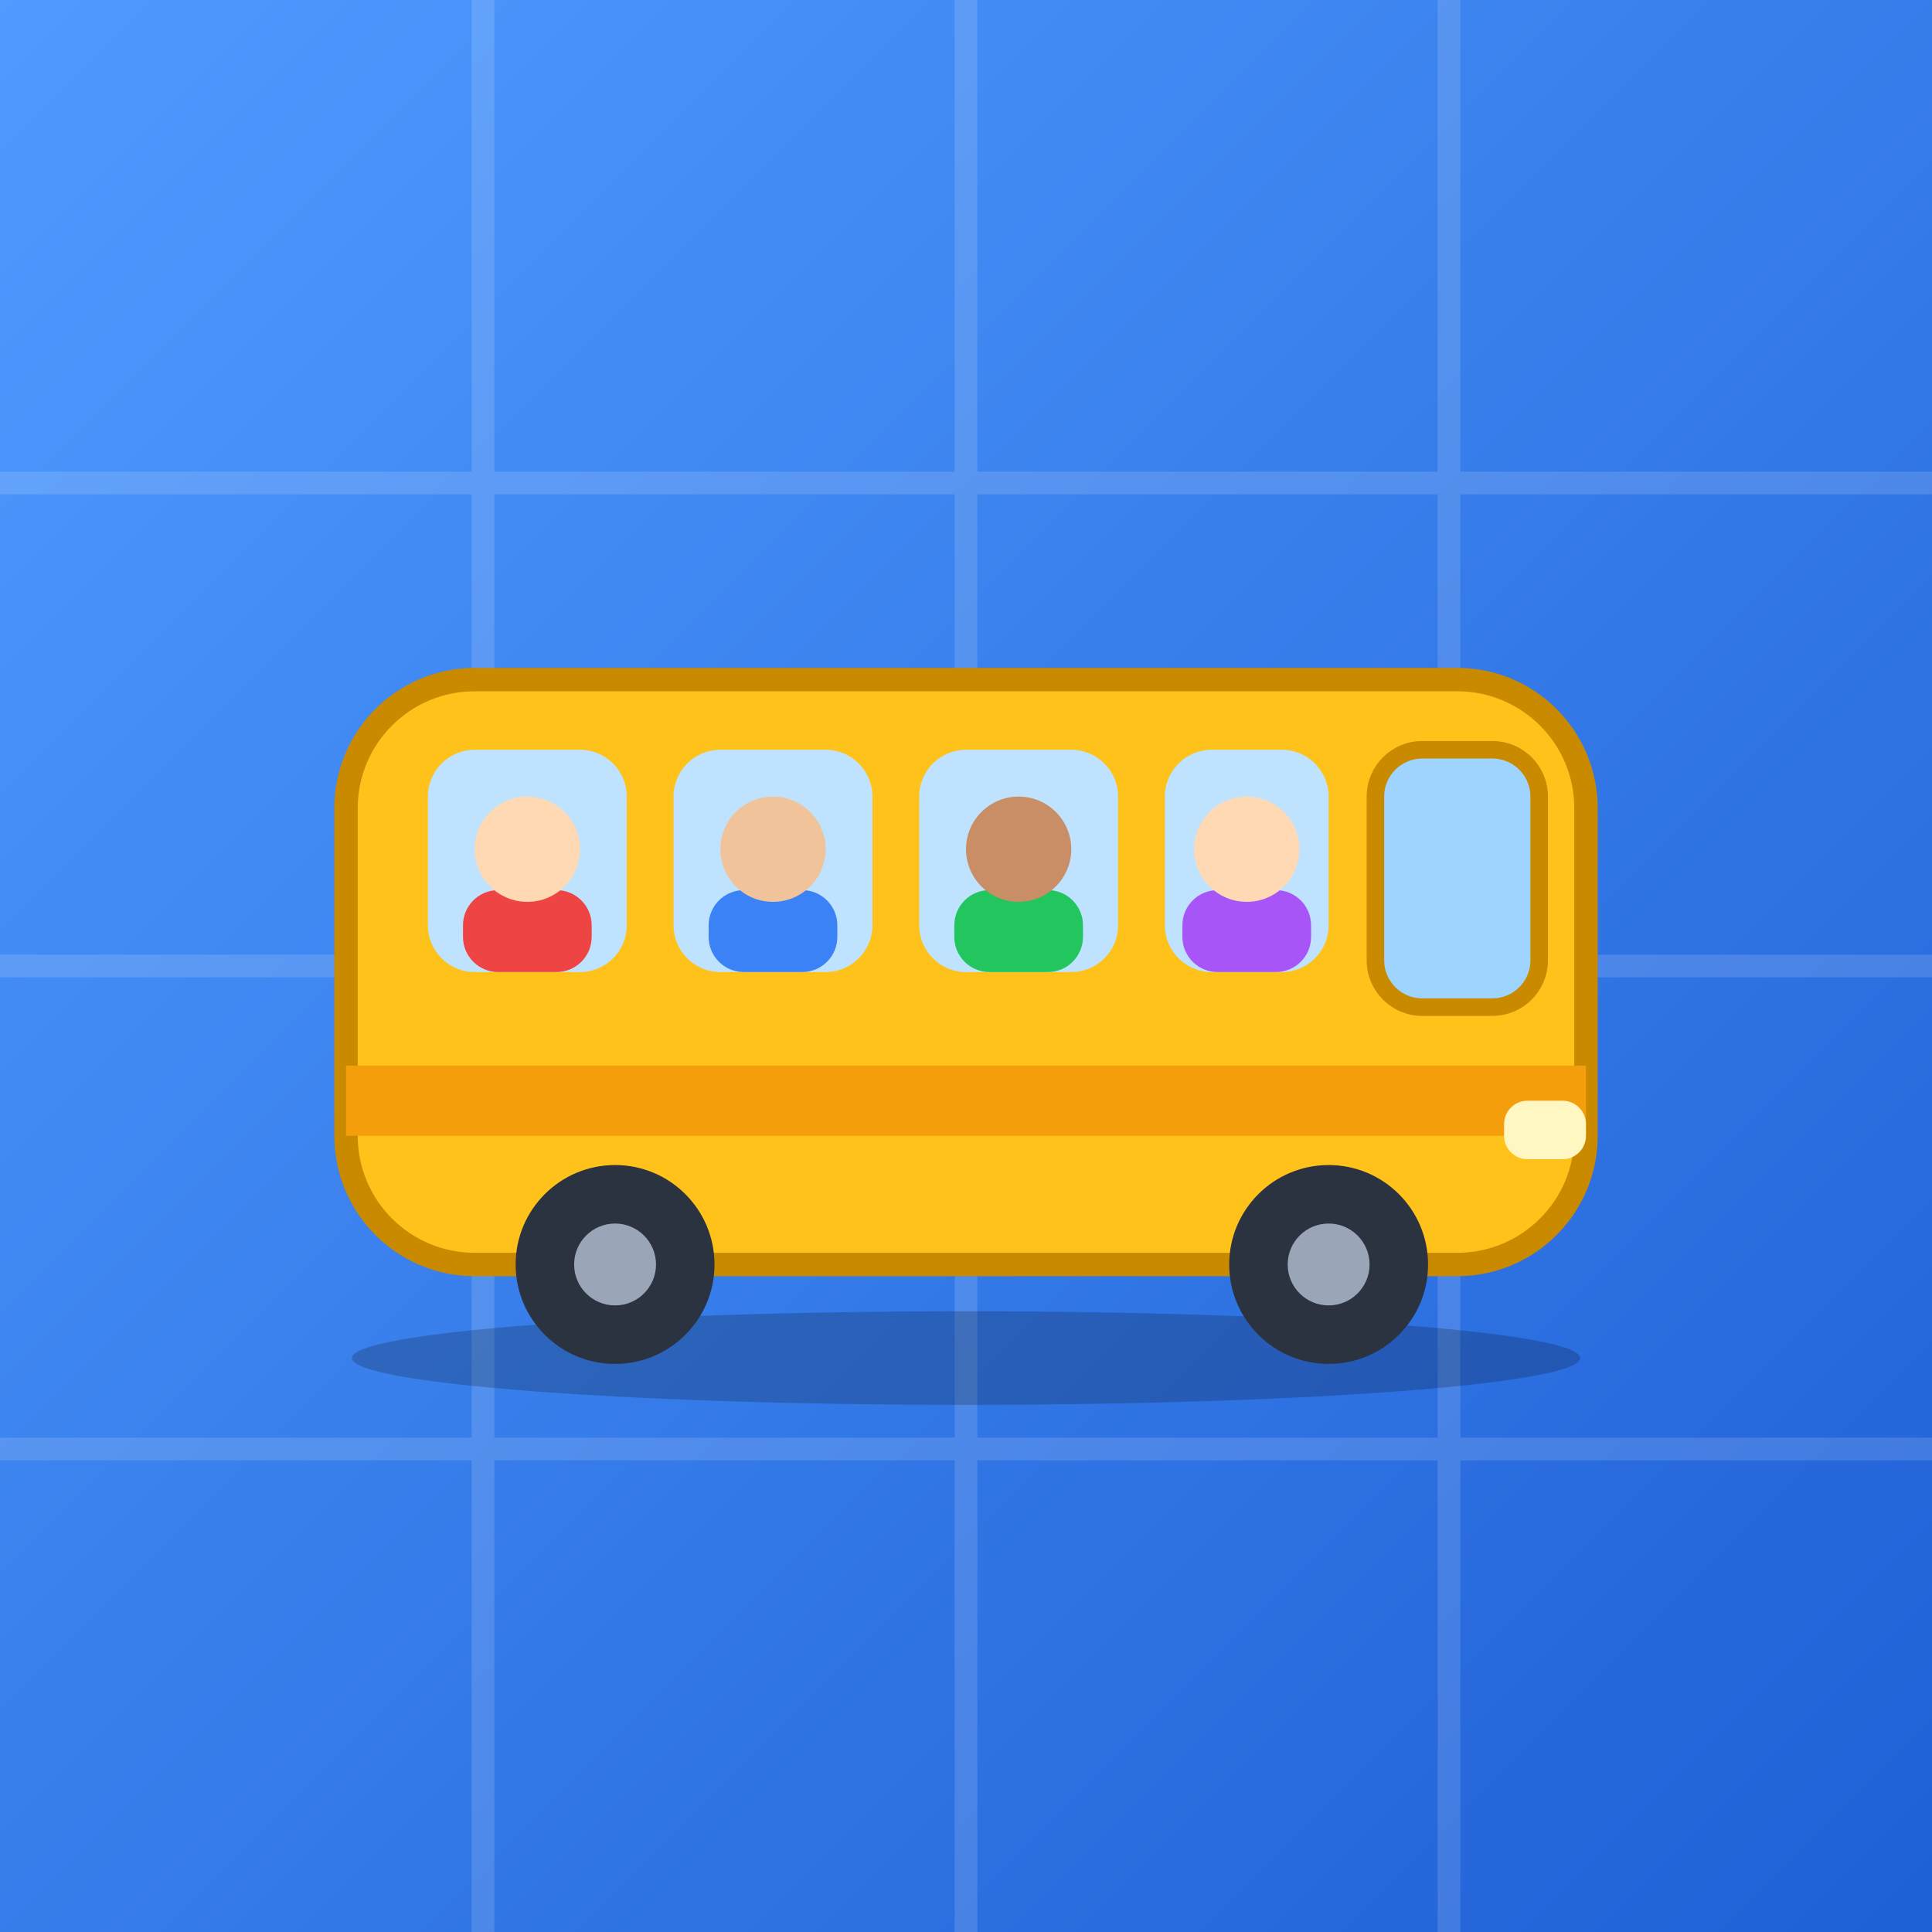
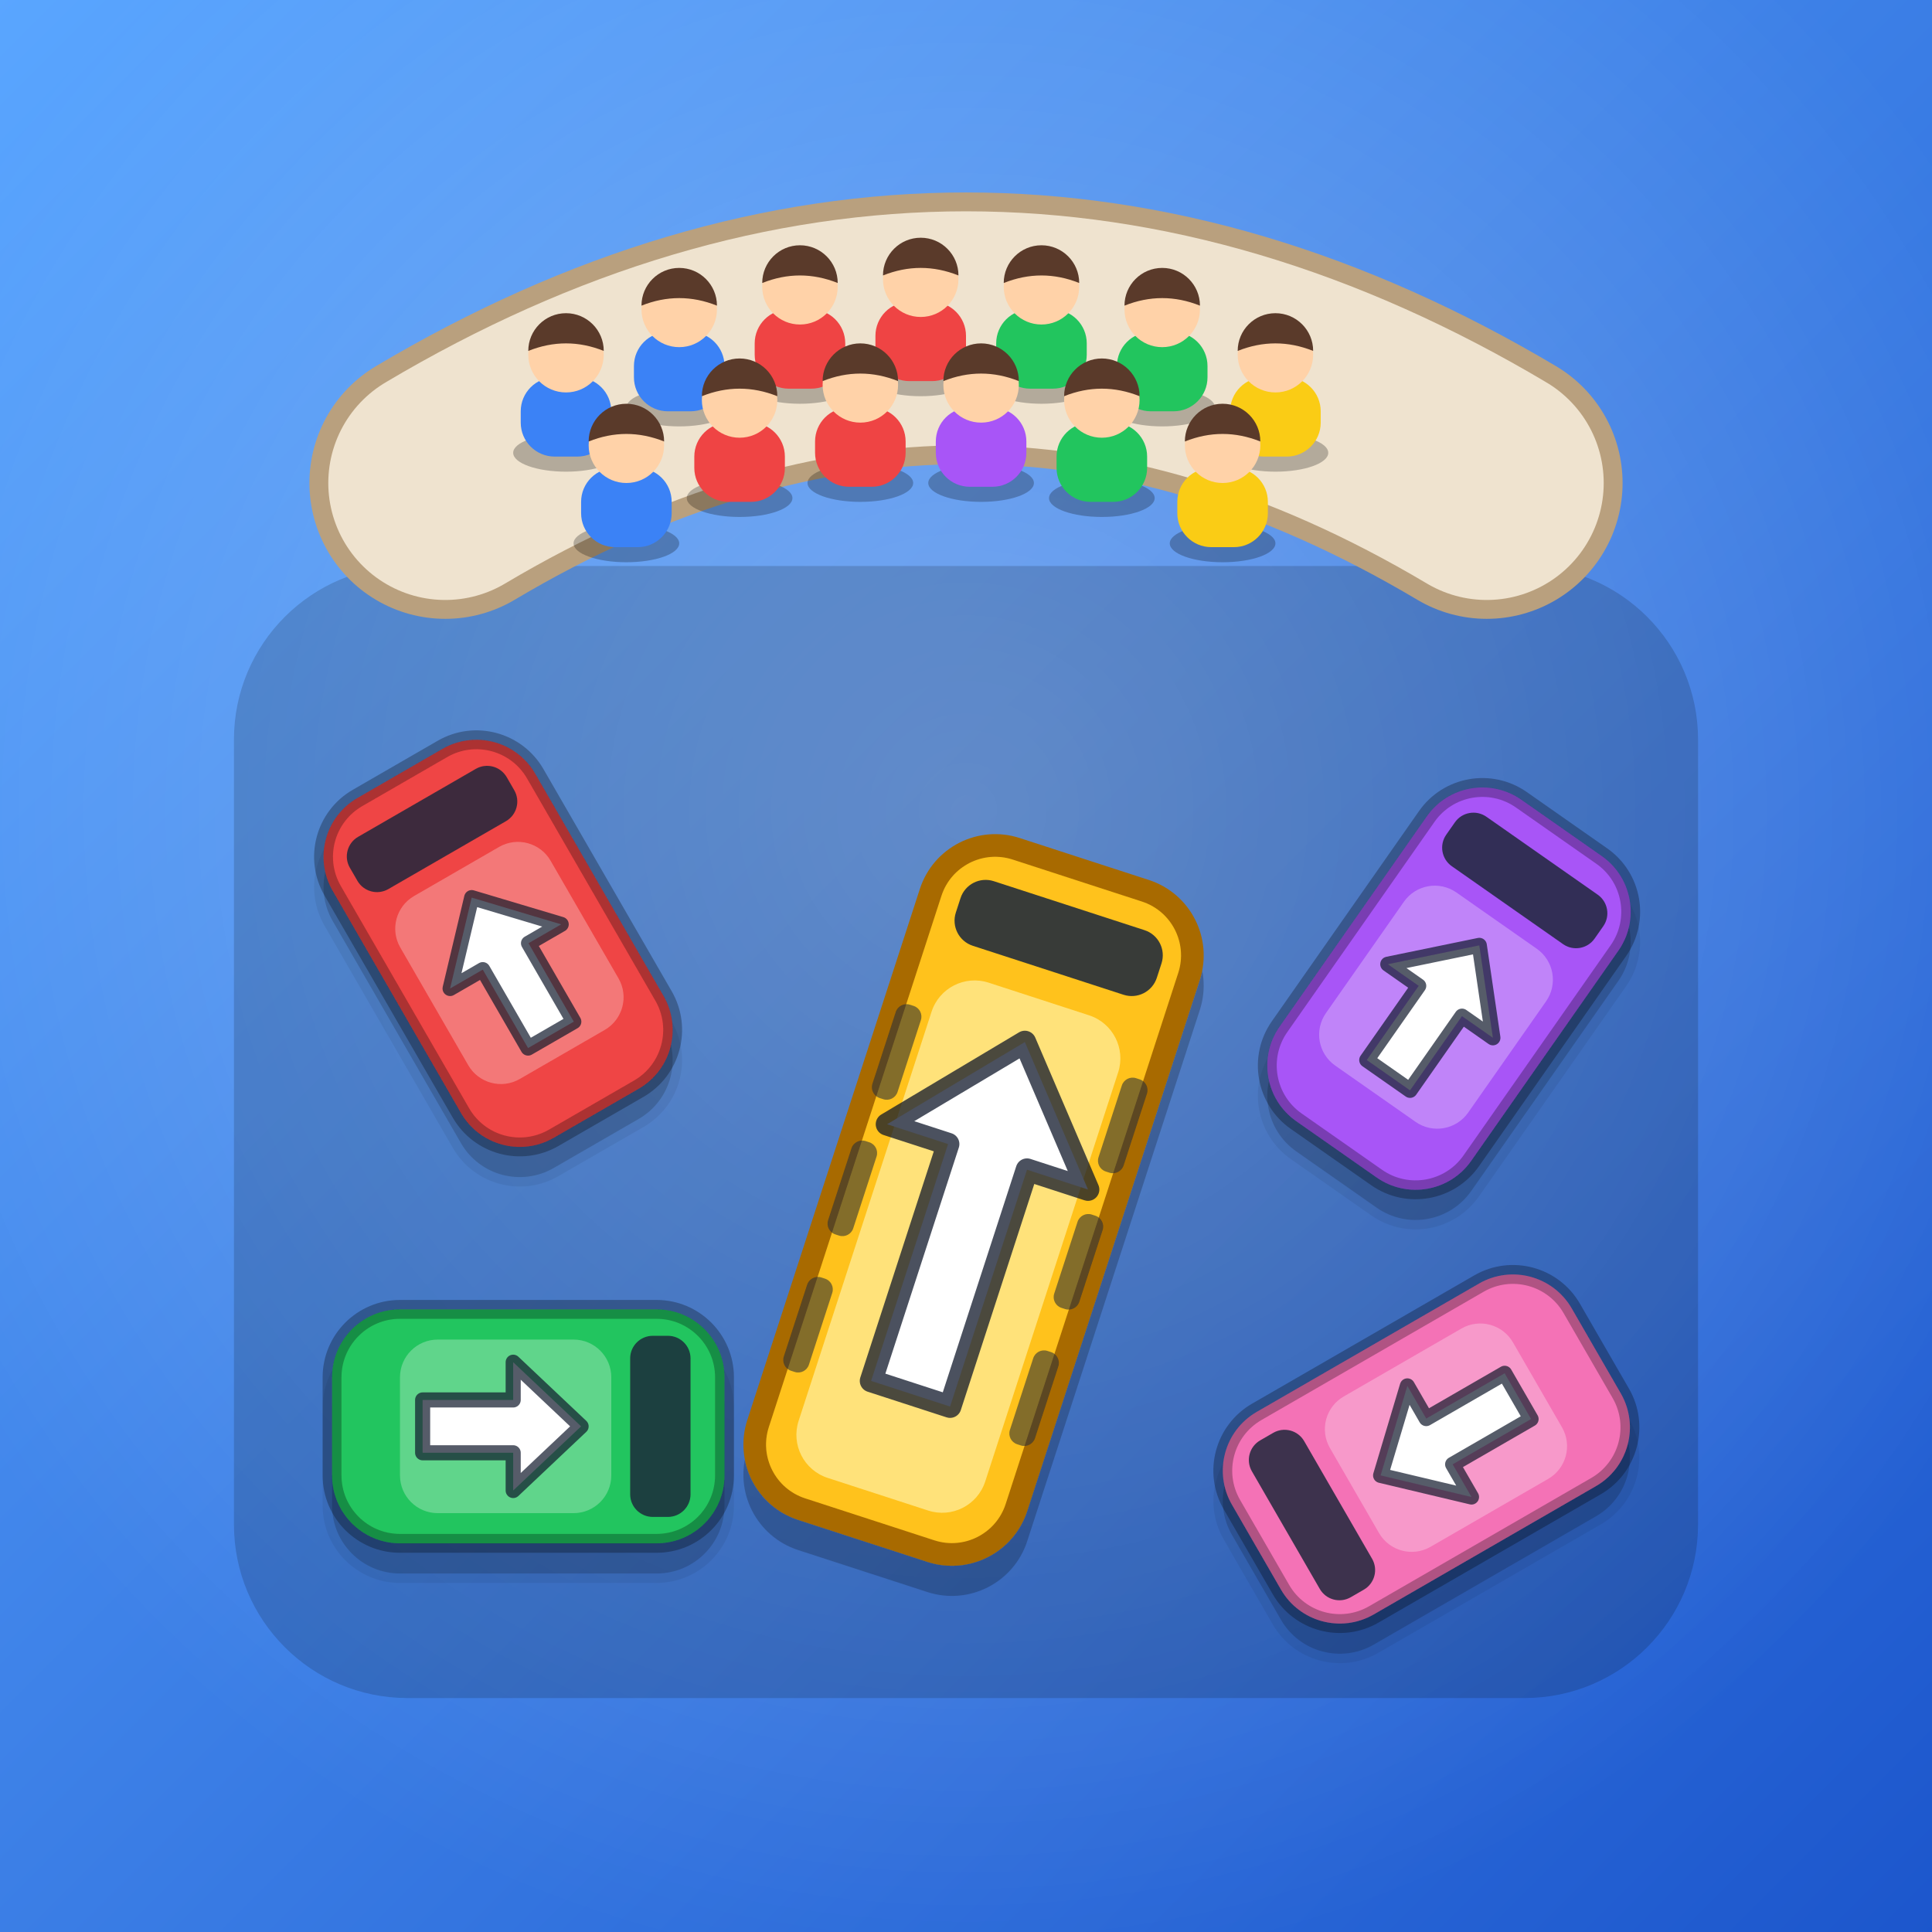
<svg xmlns="http://www.w3.org/2000/svg" viewBox="0 0 512 512">
  <defs>
-     <linearGradient id="g" x1="0" y1="0" x2="1" y2="1">
-       <stop offset="0" stop-color="#4f9bff" />
-       <stop offset="1" stop-color="#1f5fd6" />
+     <linearGradient id="bg" x1="0" y1="0" x2="1" y2="1">
+       <stop offset="0" stop-color="#5aa6ff" />
+       <stop offset="1" stop-color="#1c56cc" />
    </linearGradient>
+     <radialGradient id="glow" cx=".5" cy=".42" r=".6">
+       <stop offset="0" stop-color="#fff" stop-opacity=".28" />
+       <stop offset="1" stop-color="#fff" stop-opacity="0" />
+     </radialGradient>
+     <g id="car">
+       <rect x="-31" y="-52" width="62" height="104" rx="18" fill="currentColor" />
+       <rect x="-31" y="-52" width="62" height="104" rx="18" fill="none" stroke="#000" stroke-opacity=".28" stroke-width="5" />
+       <rect x="-23" y="-22" width="46" height="56" rx="10" fill="#fff" fill-opacity=".28" />
+       <rect x="-24" y="-43" width="48" height="16" rx="6" fill="#1e293b" fill-opacity=".85" />
+       <path d="M0 -14 L17 4 H7 V28 H-7 V4 H-17 Z" fill="#fff" stroke="#0f172a" stroke-opacity=".7" stroke-width="4" stroke-linejoin="round" />
+     </g>
+     <g id="bus">
+       <rect x="-36" y="-92" width="72" height="184" rx="18" fill="#ffc21a" />
+       <rect x="-36" y="-92" width="72" height="184" rx="18" fill="none" stroke="#a86a00" stroke-width="6" />
+       <rect x="-26" y="-56" width="52" height="138" rx="12" fill="#ffe27a" />
+       <rect x="-28" y="-82" width="56" height="18" rx="7" fill="#1e293b" fill-opacity=".88" />
+       <g fill="#1e293b" fill-opacity=".55">
+         <rect x="-35" y="-44" width="7" height="26" rx="3" />
+         <rect x="28" y="-44" width="7" height="26" rx="3" />
+         <rect x="-35" y="-6" width="7" height="26" rx="3" />
+         <rect x="28" y="-6" width="7" height="26" rx="3" />
+         <rect x="-35" y="32" width="7" height="26" rx="3" />
+         <rect x="28" y="32" width="7" height="26" rx="3" />
+       </g>
+       <path d="M0 -44 L28 -12 H11 V54 H-11 V-12 H-28 Z" fill="#fff" stroke="#0f172a" stroke-opacity=".75" stroke-width="6" stroke-linejoin="round" />
+     </g>
+     <g id="p">
+       <ellipse cx="0" cy="16" rx="14" ry="5" fill="#000" opacity=".25" />
+       <rect x="-12" y="-4" width="24" height="21" rx="9" fill="currentColor" />
+       <circle cx="0" cy="-10" r="10" fill="#ffd2a8" />
+       <path d="M-10 -11a10 10 0 0 1 20 0q-10 -4 -20 0z" fill="#5a3a2a" />
+     </g>
  </defs>
-   <rect width="512" height="512" fill="url(#g)" />
-   <g stroke="#fff" stroke-opacity=".14" stroke-width="6">
-     <path d="M128 0v512M256 0v512M384 0v512M0 128h512M0 256h512M0 384h512" />
+   <rect width="512" height="512" fill="url(#bg)" />
+   <rect width="512" height="512" fill="url(#glow)" />
+   <rect x="62" y="150" width="388" height="300" rx="46" fill="#000" opacity=".16" />
+   <g filter="drop-shadow(0 8px 0 rgba(0,0,0,.22))">
+     <use href="#car" color="#ef4444" transform="translate(132 250) rotate(-30)" />
+     <use href="#car" color="#22c55e" transform="translate(140 378) rotate(90)" />
+     <use href="#car" color="#a855f7" transform="translate(384 262) rotate(35)" />
+     <use href="#car" color="#f472b6" transform="translate(378 384) rotate(-120)" />
+     <use href="#bus" transform="translate(258 318) rotate(18)" />
  </g>
-   <g transform="translate(256 270) scale(1.55) translate(-120 -80)">
-     <ellipse cx="120" cy="138" rx="105" ry="8" fill="#000" opacity=".2" />
-     <rect x="14" y="22" width="212" height="100" rx="22" fill="#ffc21a" stroke="#c98a00" stroke-width="4" />
-     <rect x="14" y="88" width="212" height="12" fill="#f59e0b" />
-     <rect x="190" y="34" width="28" height="44" rx="8" fill="#9fd4ff" stroke="#c98a00" stroke-width="3" />
-     <rect x="28" y="34" width="34" height="38" rx="8" fill="#bfe3ff" />
-     <rect x="70" y="34" width="34" height="38" rx="8" fill="#bfe3ff" />
-     <rect x="112" y="34" width="34" height="38" rx="8" fill="#bfe3ff" />
-     <rect x="154" y="34" width="28" height="38" rx="8" fill="#bfe3ff" />
-     <rect x="34" y="58" width="22" height="14" rx="6" fill="#ef4444" />
-     <circle cx="45" cy="51" r="9" fill="#ffd9b3" />
-     <rect x="76" y="58" width="22" height="14" rx="6" fill="#3b82f6" />
-     <circle cx="87" cy="51" r="9" fill="#f1c39b" />
-     <rect x="118" y="58" width="22" height="14" rx="6" fill="#22c55e" />
-     <circle cx="129" cy="51" r="9" fill="#c98e65" />
-     <rect x="157" y="58" width="22" height="14" rx="6" fill="#a855f7" />
-     <circle cx="168" cy="51" r="9" fill="#ffd9b3" />
-     <rect x="212" y="94" width="14" height="10" rx="4" fill="#fff7c2" />
-     <circle cx="60" cy="122" r="17" fill="#2b3240" />
-     <circle cx="60" cy="122" r="7" fill="#9aa6b8" />
-     <circle cx="182" cy="122" r="17" fill="#2b3240" />
-     <circle cx="182" cy="122" r="7" fill="#9aa6b8" />
+   <path d="M118 128 Q256 46 394 128" fill="none" stroke="#b9a07e" stroke-width="72" stroke-linecap="round" />
+   <path d="M118 128 Q256 46 394 128" fill="none" stroke="#efe3cf" stroke-width="62" stroke-linecap="round" />
+   <g>
+     <use href="#p" color="#3b82f6" transform="translate(150 104)" />
+     <use href="#p" color="#3b82f6" transform="translate(180 92)" />
+     <use href="#p" color="#ef4444" transform="translate(212 86)" />
+     <use href="#p" color="#ef4444" transform="translate(244 84)" />
+     <use href="#p" color="#22c55e" transform="translate(276 86)" />
+     <use href="#p" color="#22c55e" transform="translate(308 92)" />
+     <use href="#p" color="#facc15" transform="translate(338 104)" />
+     <use href="#p" color="#3b82f6" transform="translate(166 128)" />
+     <use href="#p" color="#ef4444" transform="translate(228 112)" />
+     <use href="#p" color="#a855f7" transform="translate(260 112)" />
+     <use href="#p" color="#22c55e" transform="translate(292 116)" />
+     <use href="#p" color="#facc15" transform="translate(324 128)" />
+     <use href="#p" color="#ef4444" transform="translate(196 116)" />
  </g>
</svg>
